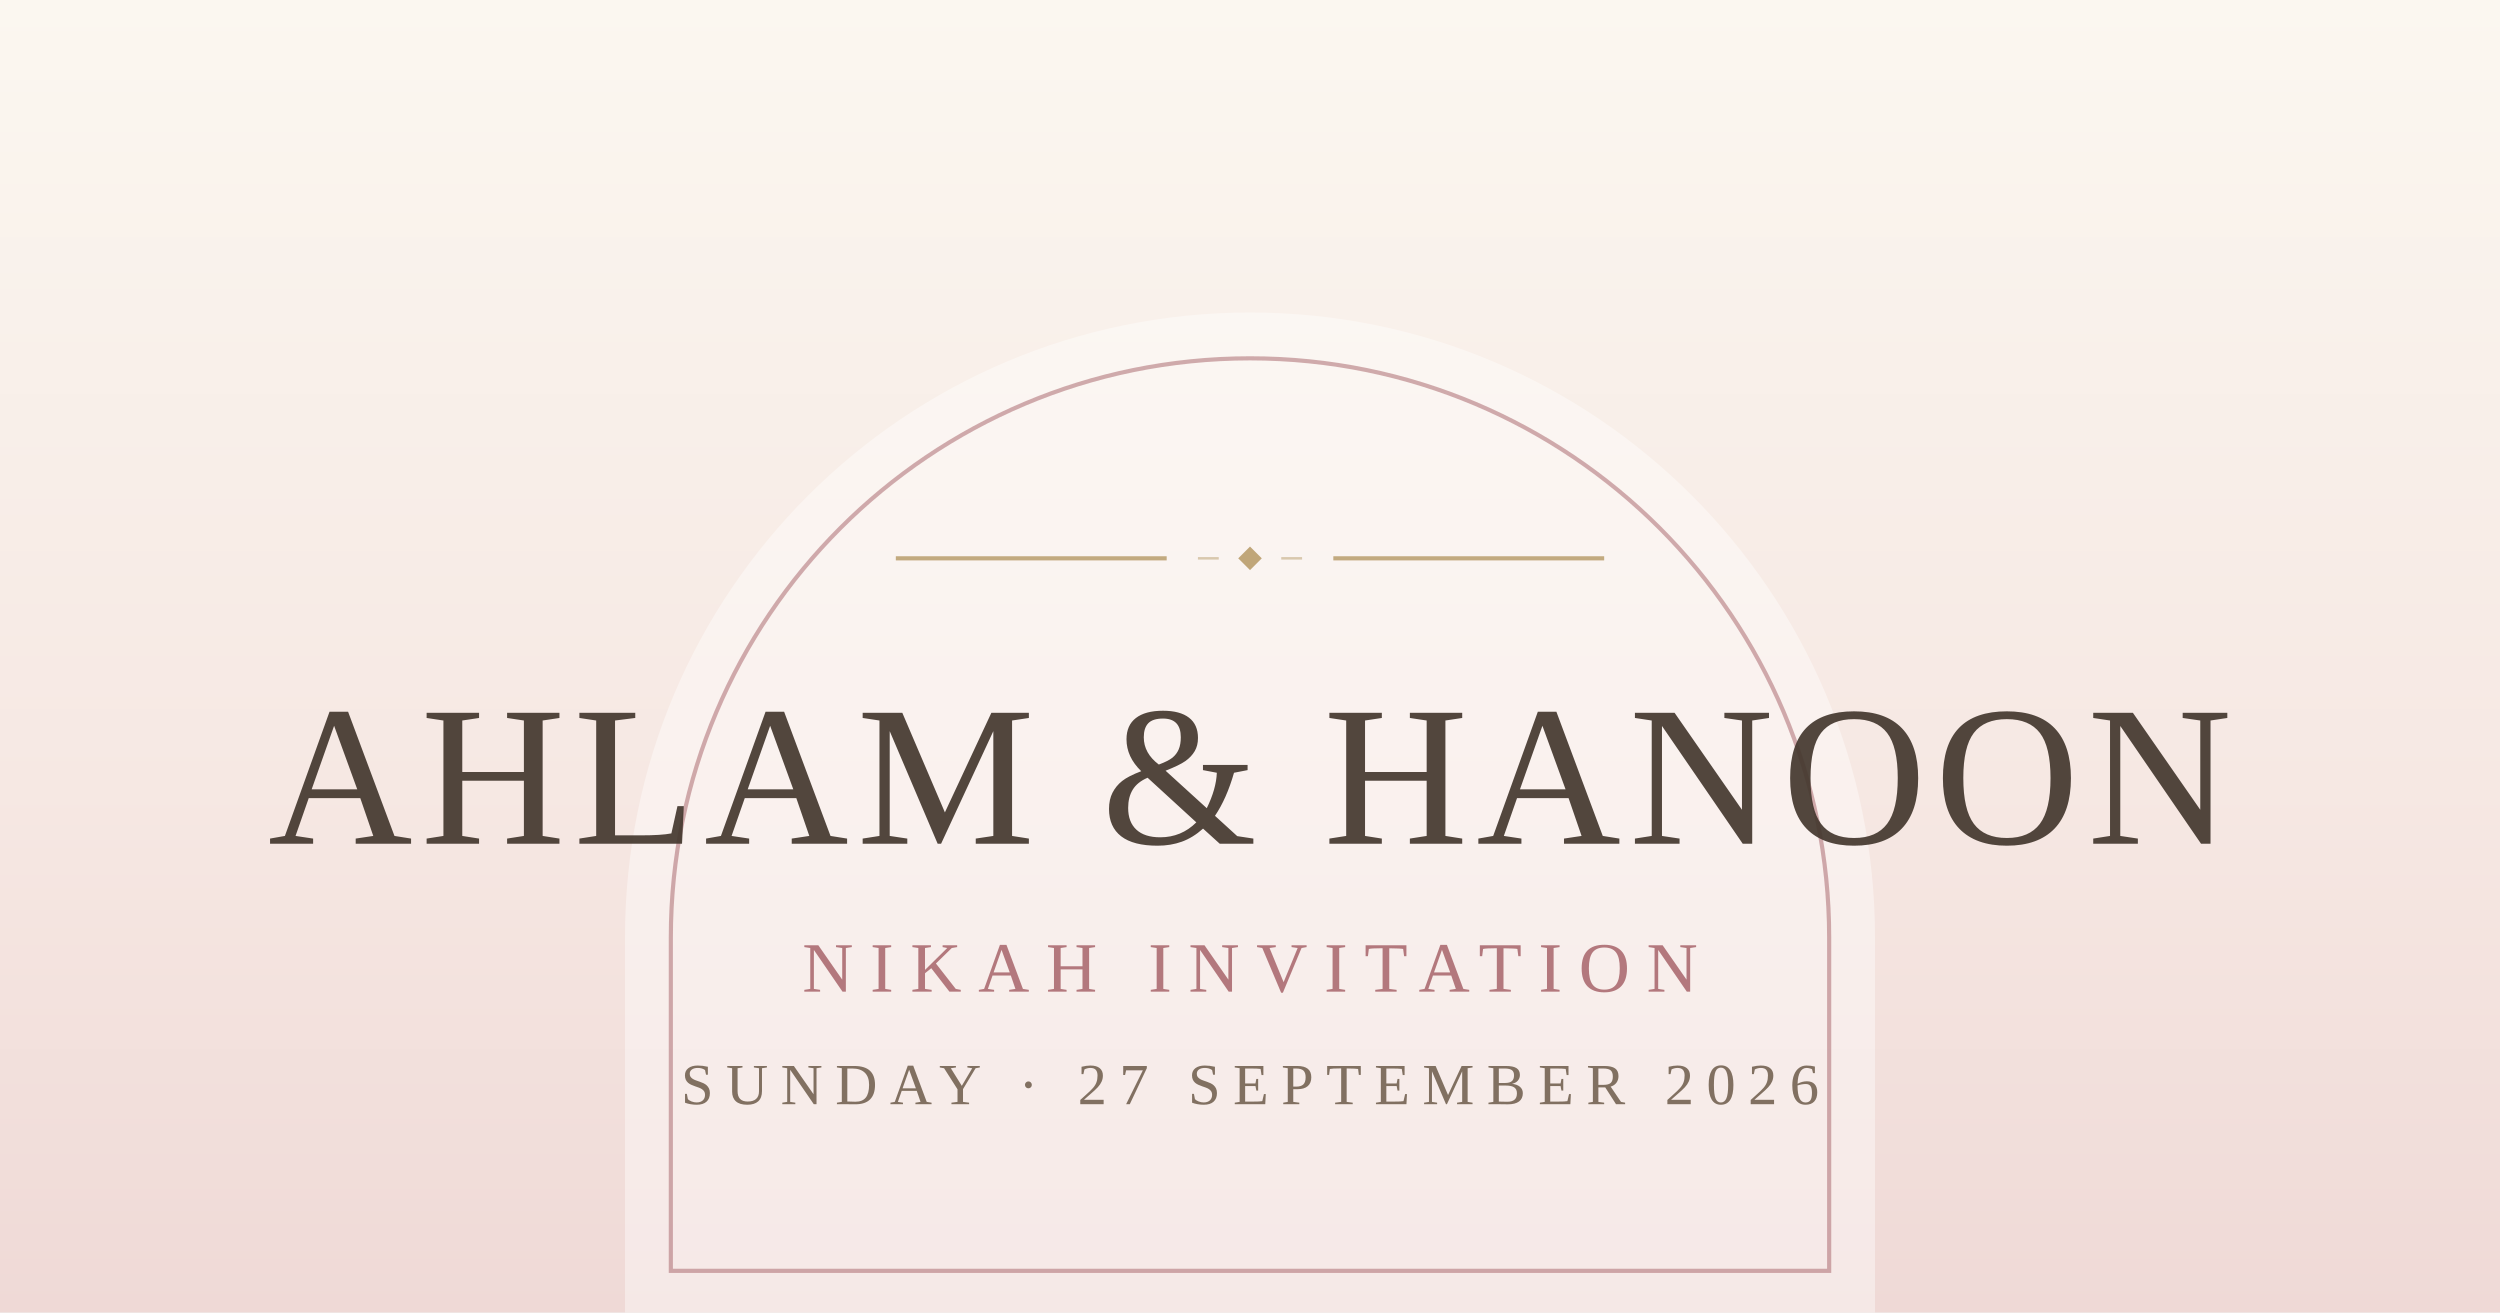
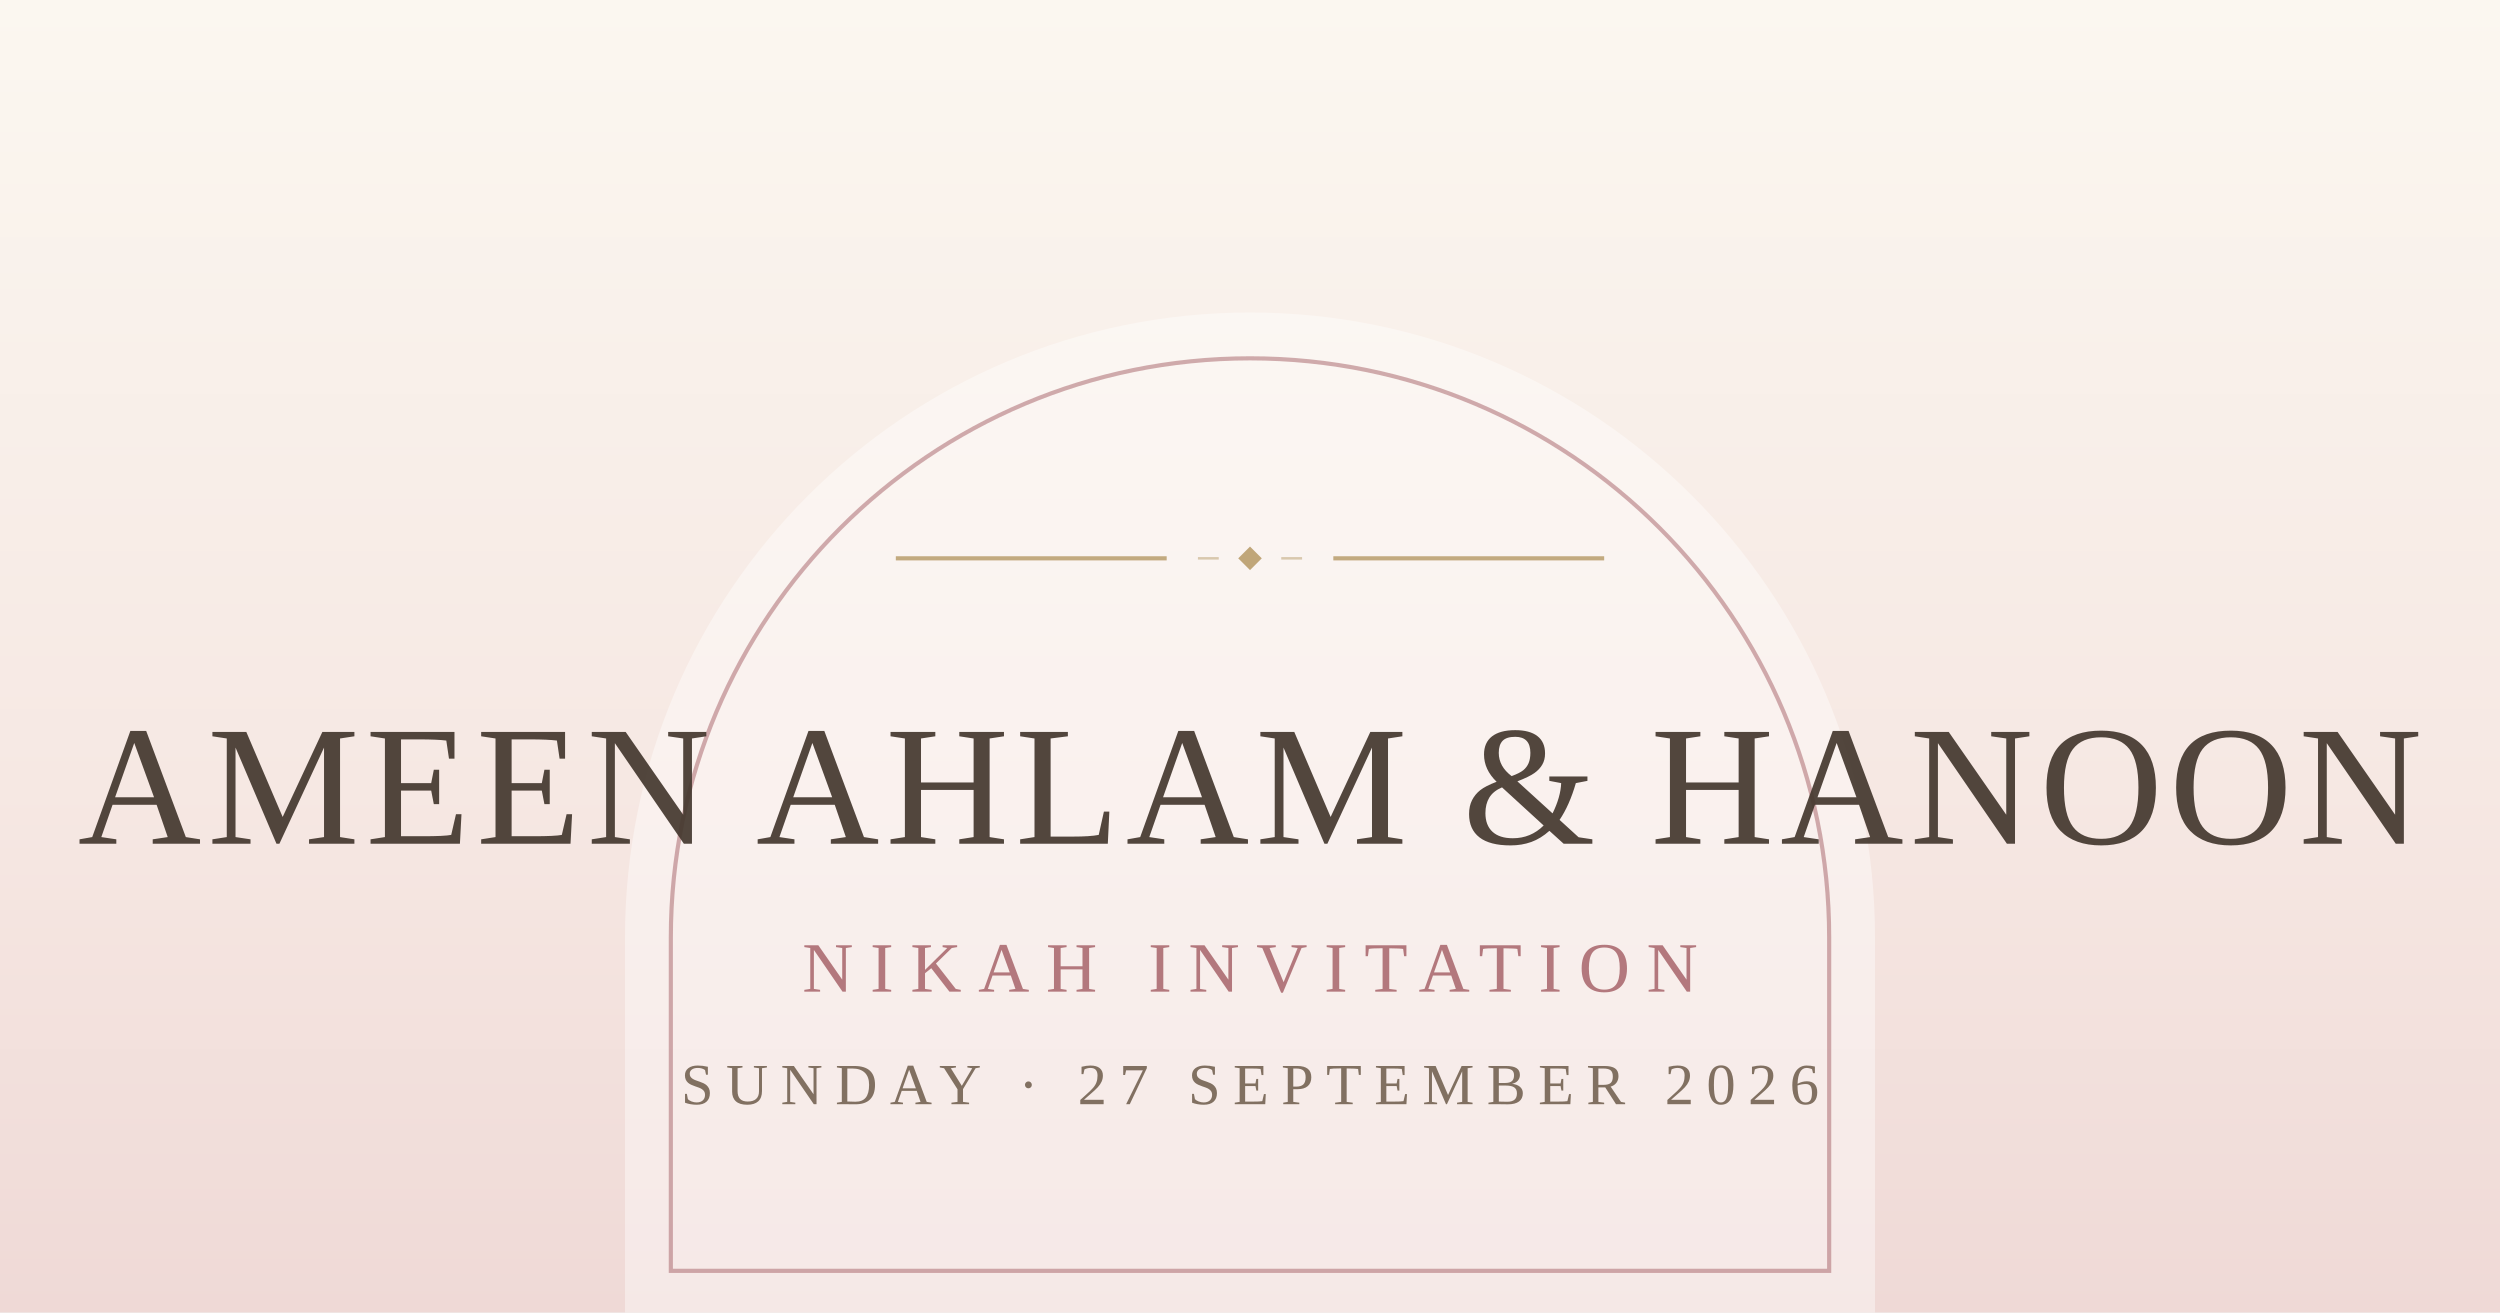
<svg xmlns="http://www.w3.org/2000/svg" viewBox="0 0 1200 630">
  <defs>
    <linearGradient id="bg" x1="0" y1="0" x2="0" y2="1">
      <stop offset="0" stop-color="#FBF7F0" />
      <stop offset="0.6" stop-color="#F6E8E3" />
      <stop offset="1" stop-color="#EFD9D6" />
    </linearGradient>
  </defs>
  <rect width="1200" height="630" fill="url(#bg)" />
  <path d="M600 150 a300 300 0 0 1 300 300 v180 h-600 v-180 a300 300 0 0 1 300-300 z" fill="#FFFFFF" opacity="0.4" />
  <path d="M600 172 a278 278 0 0 1 278 278 v160 h-556 v-160 a278 278 0 0 1 278-278 z" fill="none" stroke="#AC6C71" stroke-width="2" opacity="0.55" />
  <g stroke="#B99D6C" stroke-width="2" opacity="0.85" fill="none">
    <path d="M430 268 H560" />
    <path d="M640 268 H770" />
    <path d="M575 268 h10 M615 268 h10" stroke-width="1.2" opacity="0.6" />
  </g>
  <rect x="596" y="264" width="8" height="8" fill="#B99D6C" opacity="0.9" transform="rotate(45 600 268)" />
-   <text x="600" y="405" text-anchor="middle" font-family="Georgia, 'Times New Roman', serif" font-size="96" fill="#43372E" opacity="0.92" font-weight="500" letter-spacing="4">AHLAM &amp; HANOON</text>
+   <text x="600" y="405" text-anchor="middle" font-family="Georgia, 'Times New Roman', serif" font-size="82" fill="#43372E" opacity="0.92" font-weight="500" letter-spacing="3">AMEEN AHLAM &amp; HANOON</text>
  <text x="600" y="476" text-anchor="middle" font-family="Georgia, 'Times New Roman', serif" font-size="34" fill="#AC6C71" opacity="0.9" letter-spacing="8">NIKAH INVITATION</text>
  <text x="600" y="530" text-anchor="middle" font-family="Georgia, 'Times New Roman', serif" font-size="28" fill="#7B6A5A" opacity="0.95" letter-spacing="6">SUNDAY · 27 SEPTEMBER 2026</text>
</svg>
